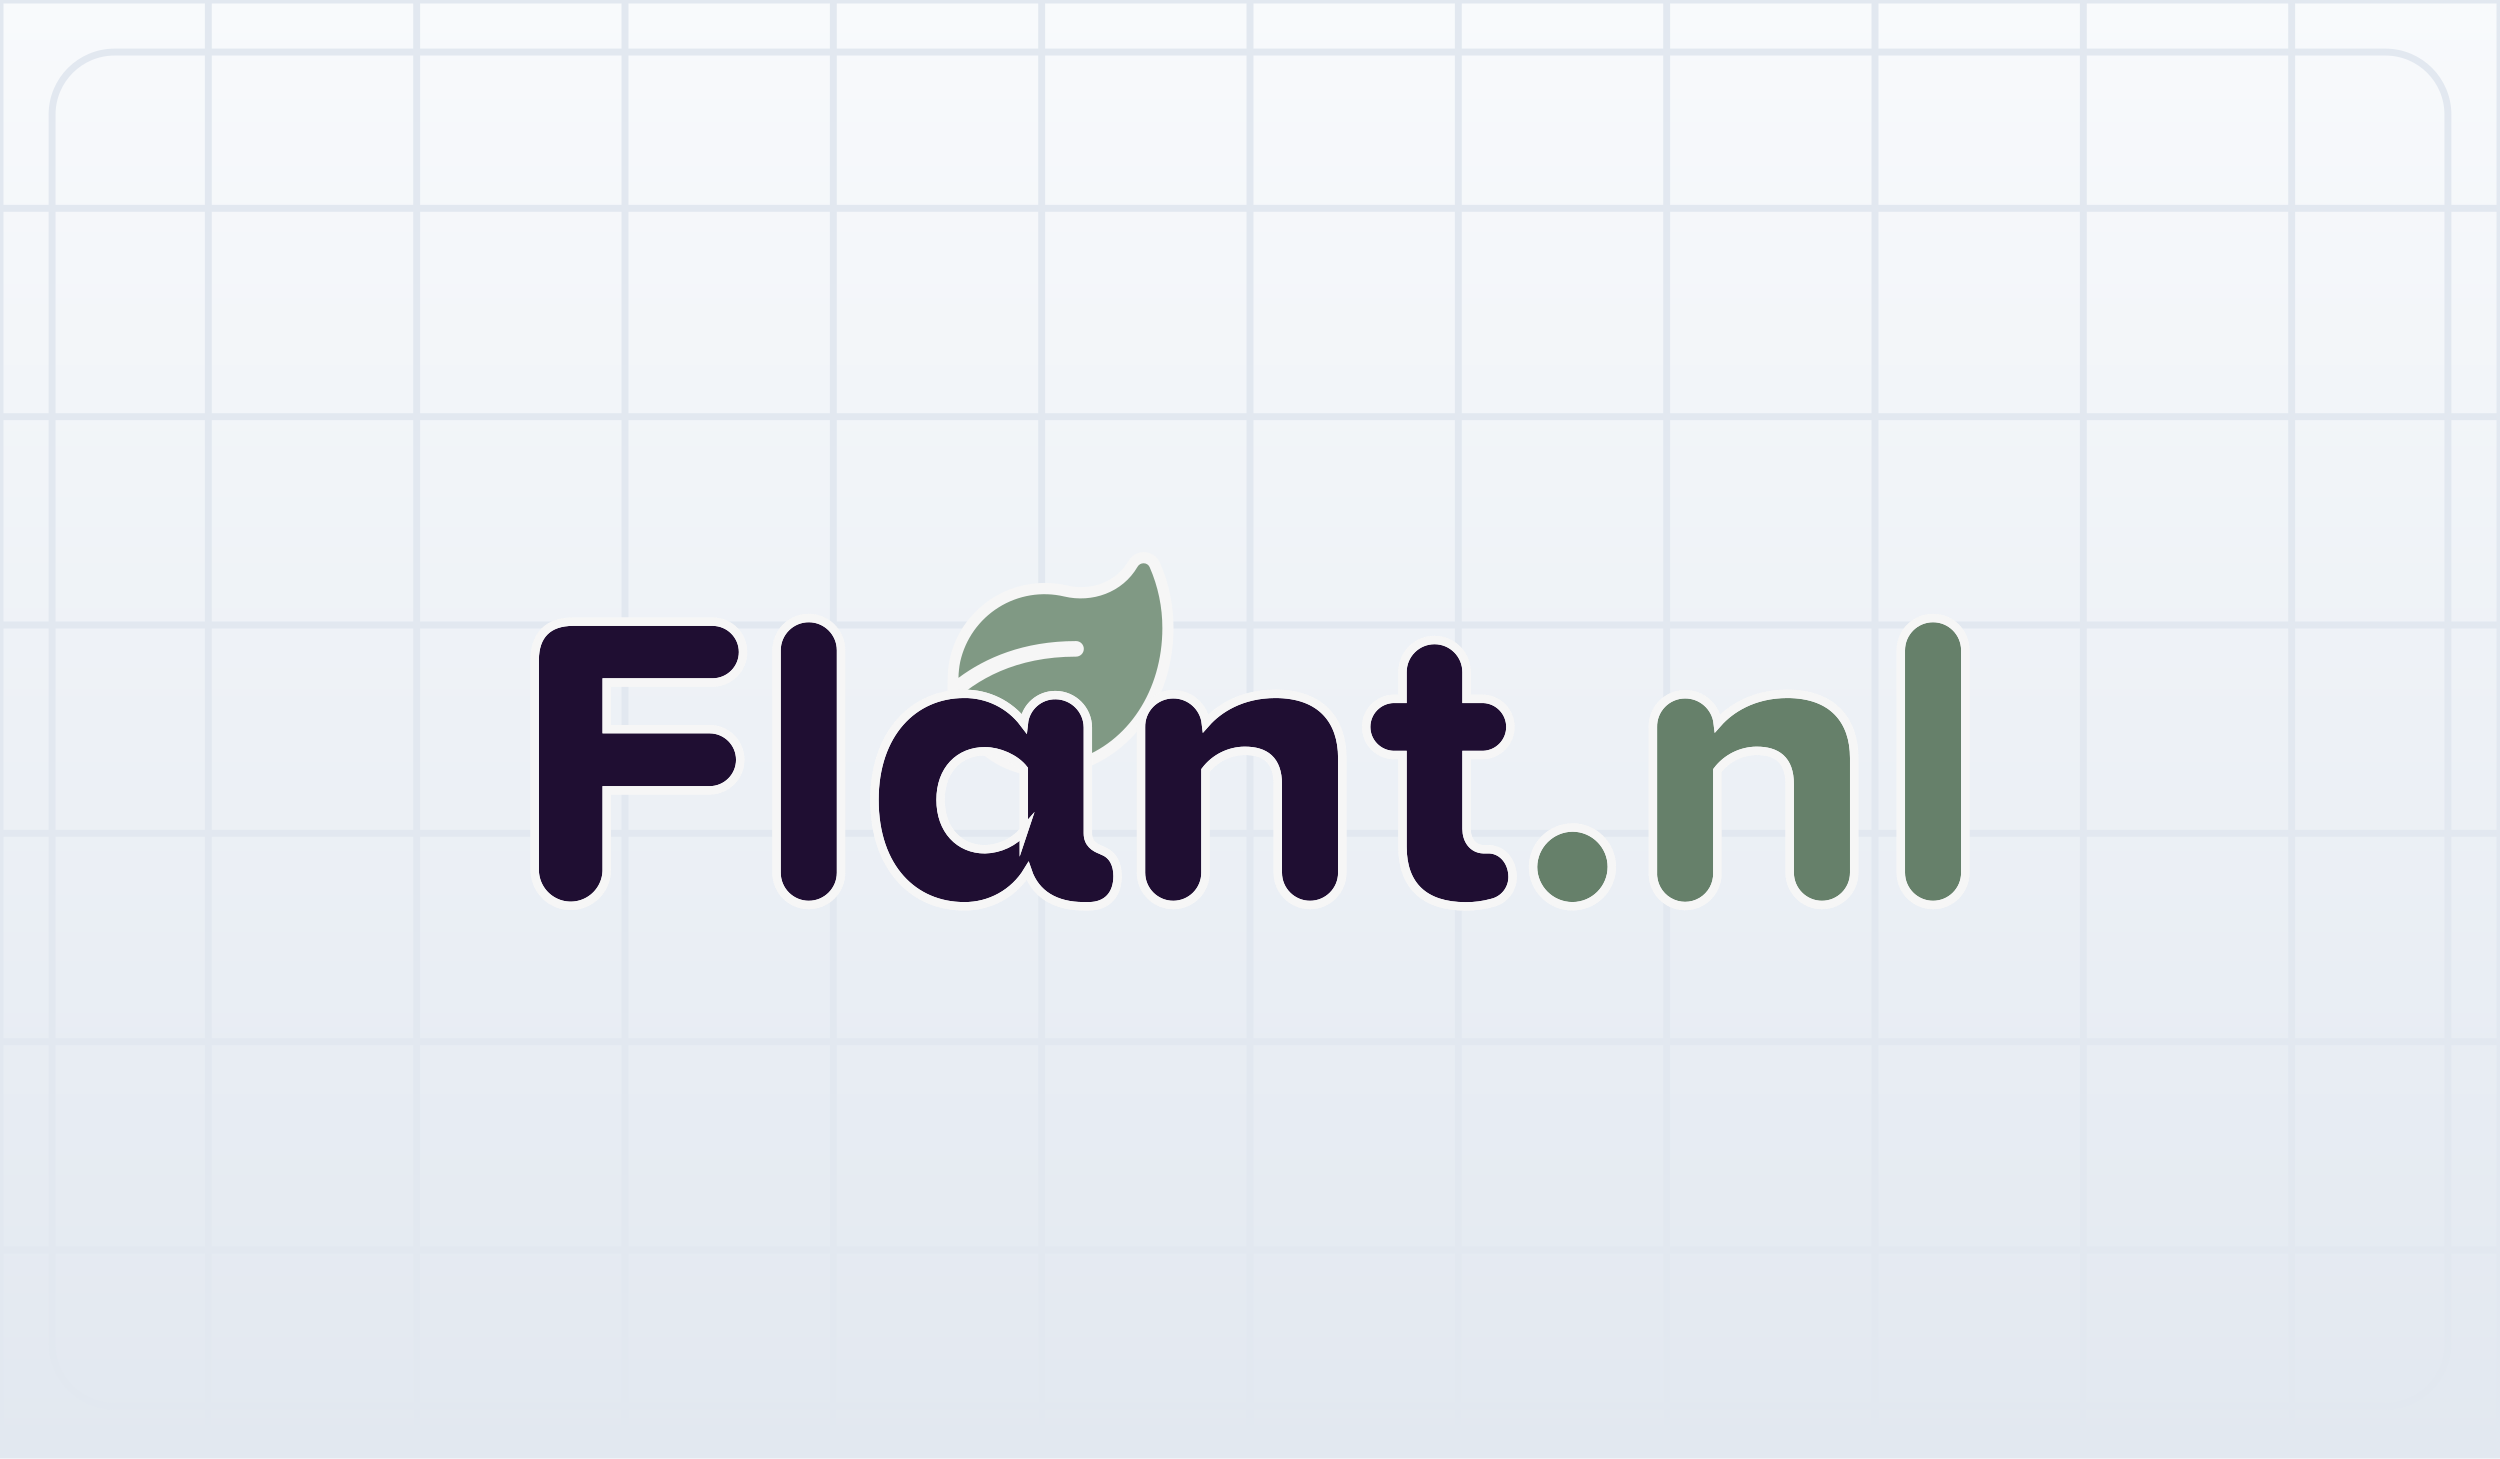
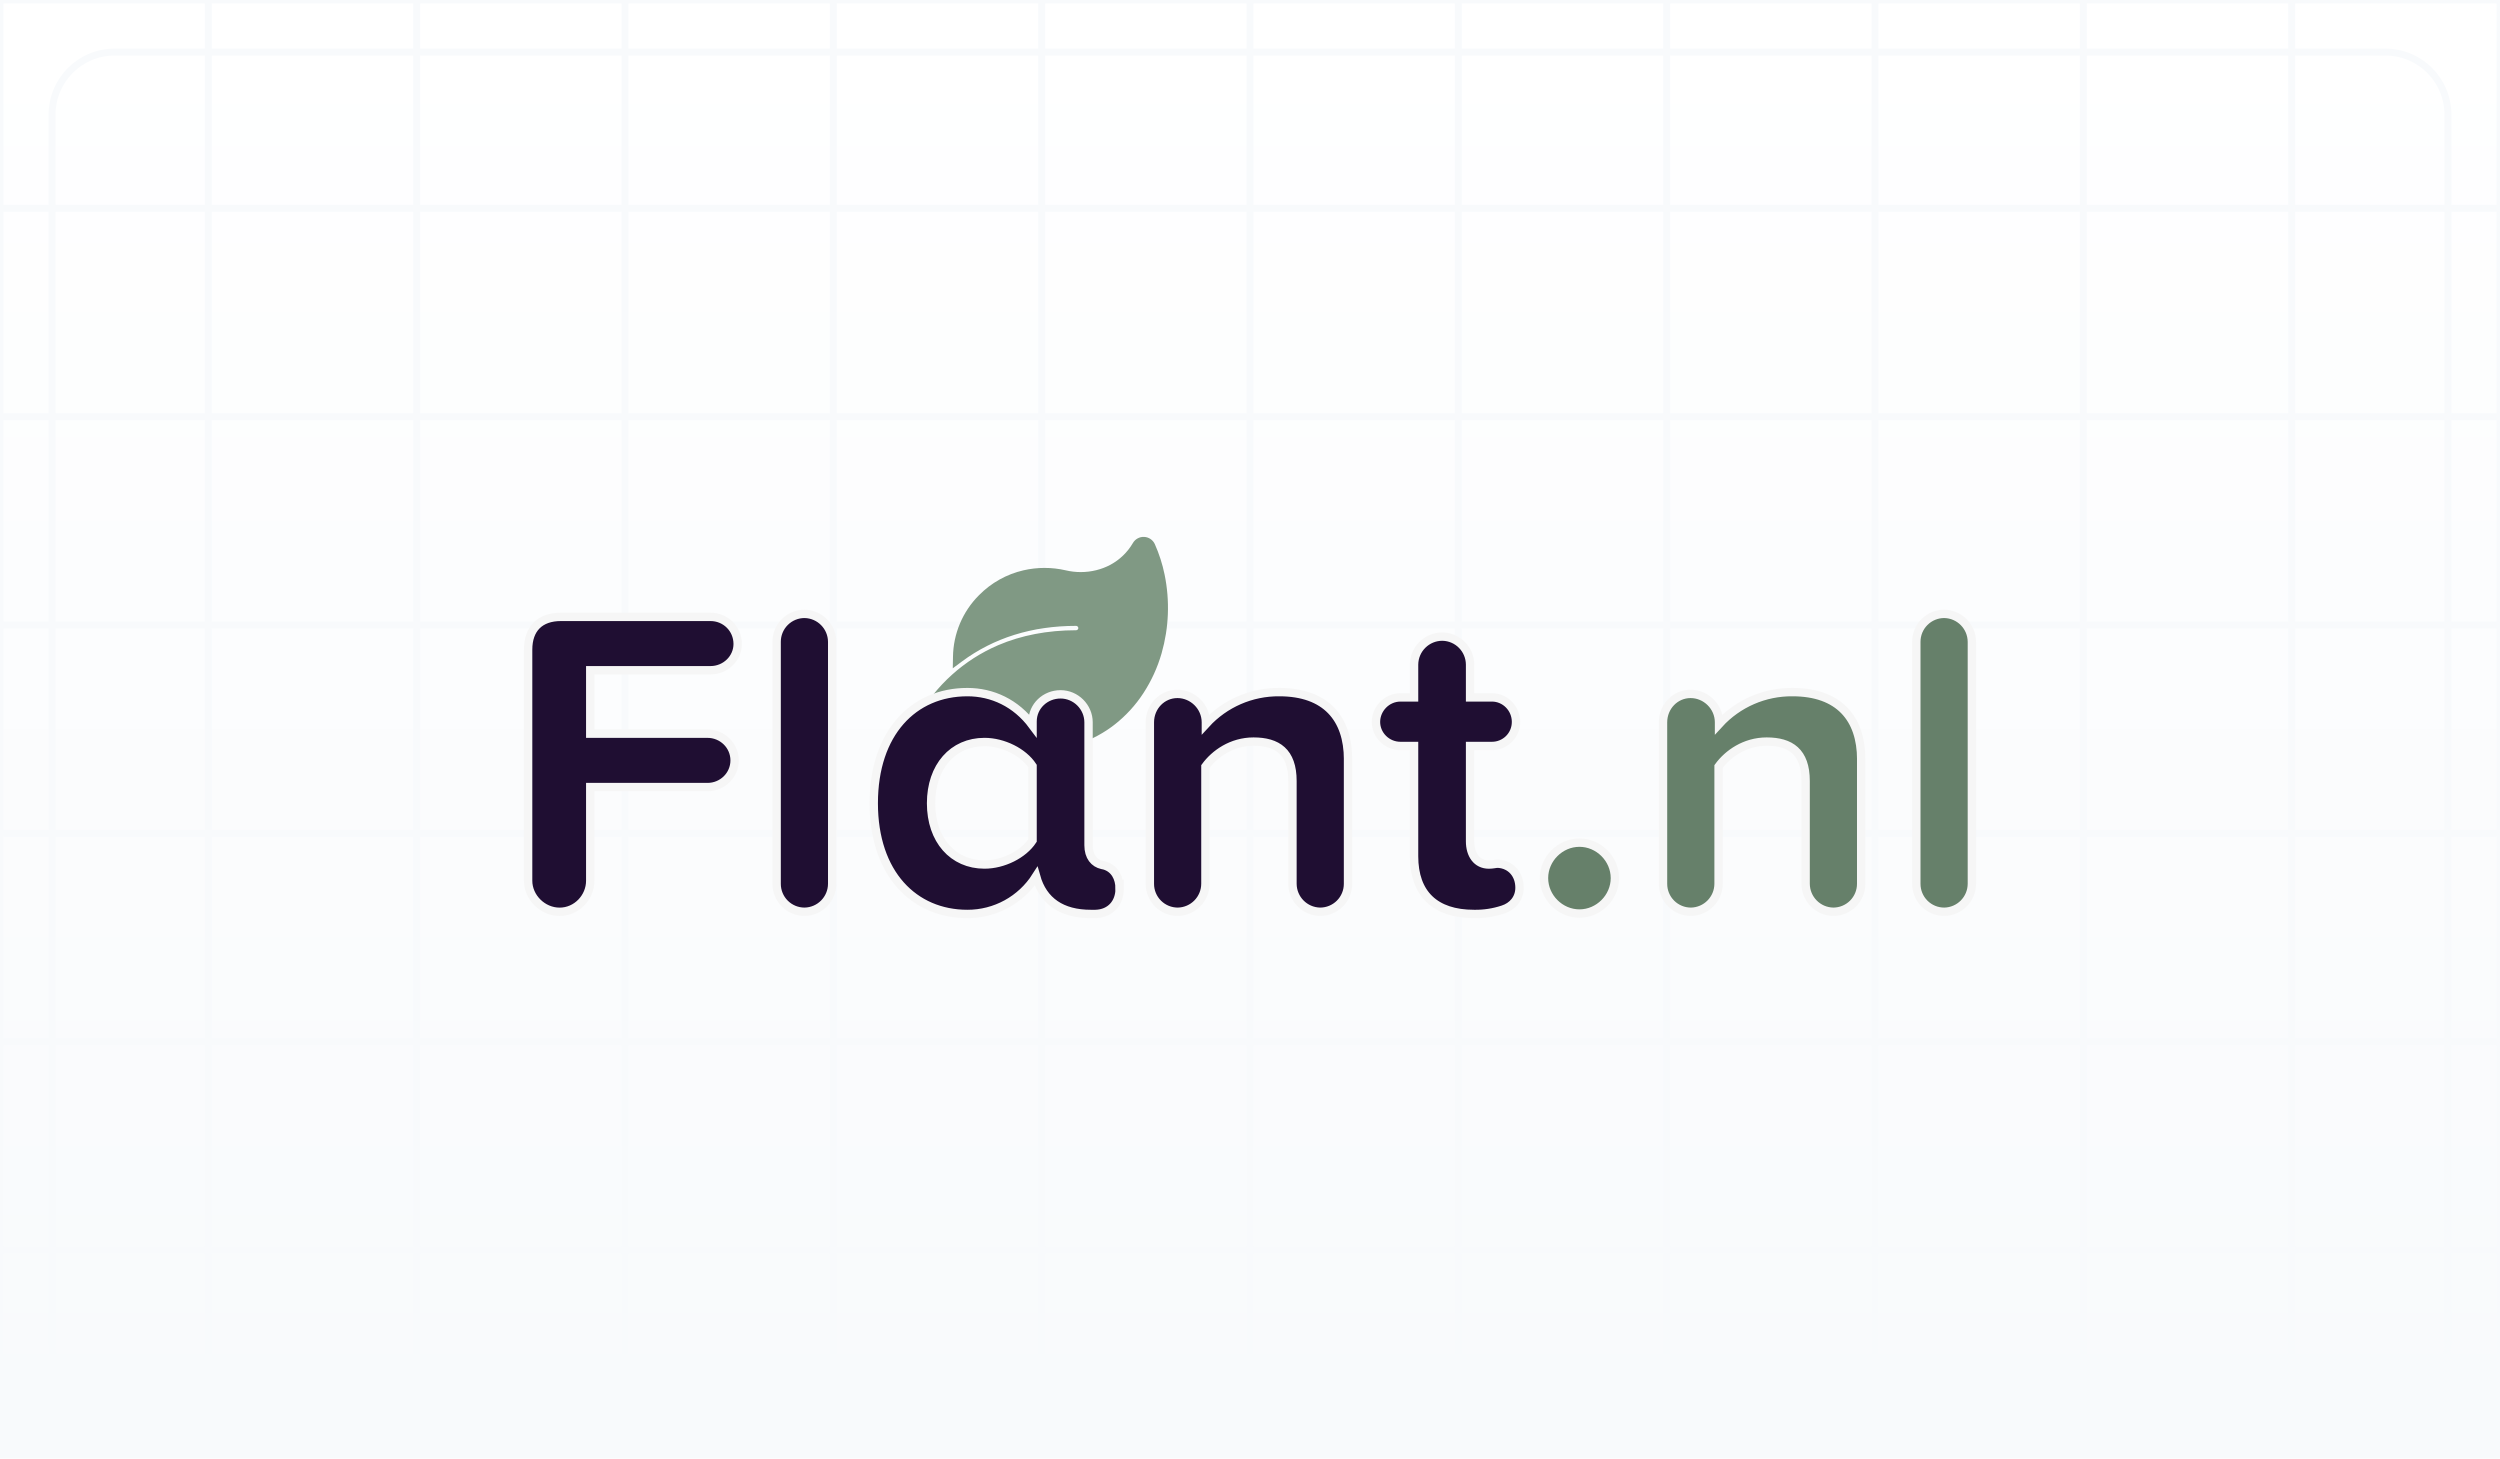
<svg xmlns="http://www.w3.org/2000/svg" xmlns:xlink="http://www.w3.org/1999/xlink" viewBox="0 0 720 420">
  <defs>
-     <linearGradient id="b" x1="361" y1="421" x2="361" y2="1" gradientUnits="userSpaceOnUse">
-       <stop offset="0" stop-color="#e2e8f0" />
-       <stop offset="1" stop-color="#f8fafc" />
+     <linearGradient id="b" x1="361" y1="421" x2="361" y2="1" gradientTransform="matrix(1, 0, 0, 1, 0, 0)" gradientUnits="userSpaceOnUse">
+       <stop offset="0" stop-color="#f8fafc" />
+       <stop offset="1" stop-color="#fff" />
    </linearGradient>
    <clipPath id="a">
      <path fill="none" d="M1 1h720v420H1z" />
    </clipPath>
    <symbol id="c" viewBox="0 0 722 422">
      <g clip-path="url(#a)">
        <path fill="url(#b)" d="M1 1h720v420H1z" />
-         <path fill="none" stroke="#e2e8f0" stroke-miterlimit="10" stroke-width="2" d="M1 1h60v60H1zm60 0h60v60H61zm60 0h60v60h-60zm60 0h60v60h-60zm60 0h60v60h-60zm60 0h60v60h-60zm60 0h60v60h-60zm60 0h60v60h-60zm60 0h60v60h-60zm60 0h60v60h-60zm60 0h60v60h-60zm60 0h60v60h-60zM1 61h60v60H1zm60 0h60v60H61zm60 0h60v60h-60zm60 0h60v60h-60zm60 0h60v60h-60zm60 0h60v60h-60zm60 0h60v60h-60zm60 0h60v60h-60zm60 0h60v60h-60zm60 0h60v60h-60zm60 0h60v60h-60zm60 0h60v60h-60zM1 121h60v60H1zm60 0h60v60H61zm60 0h60v60h-60zm60 0h60v60h-60zm60 0h60v60h-60zm60 0h60v60h-60zm60 0h60v60h-60zm60 0h60v60h-60zm60 0h60v60h-60zm60 0h60v60h-60zm60 0h60v60h-60zm60 0h60v60h-60zM1 181h60v60H1zm60 0h60v60H61zm60 0h60v60h-60zm60 0h60v60h-60zm60 0h60v60h-60zm60 0h60v60h-60zm60 0h60v60h-60zm60 0h60v60h-60zm60 0h60v60h-60zm60 0h60v60h-60zm60 0h60v60h-60zm60 0h60v60h-60zM1 241h60v60H1zm60 0h60v60H61zm60 0h60v60h-60zm60 0h60v60h-60zm60 0h60v60h-60zm60 0h60v60h-60zm60 0h60v60h-60zm60 0h60v60h-60zm60 0h60v60h-60zm60 0h60v60h-60zm60 0h60v60h-60zm60 0h60v60h-60zM1 301h60v60H1zm60 0h60v60H61zm60 0h60v60h-60zm60 0h60v60h-60zm60 0h60v60h-60zm60 0h60v60h-60zm60 0h60v60h-60zm60 0h60v60h-60zm60 0h60v60h-60zm60 0h60v60h-60zm60 0h60v60h-60zm60 0h60v60h-60zM1 361h60v60H1zm60 0h60v60H61zm60 0h60v60h-60zm60 0h60v60h-60zm60 0h60v60h-60zm60 0h60v60h-60zm60 0h60v60h-60zm60 0h60v60h-60zm60 0h60v60h-60zm60 0h60v60h-60zm60 0h60v60h-60zm60 0h60v60h-60z" />
-         <rect x="16" y="16" width="690" height="390" rx="18" fill="none" stroke="#e2e8f0" stroke-miterlimit="10" stroke-width="2" />
+         <path fill="none" stroke="#f8fafc" stroke-miterlimit="10" stroke-width="2" d="M1 1h60v60H1zm60 0h60v60H61zm60 0h60v60h-60zm60 0h60v60h-60zm60 0h60v60h-60zm60 0h60v60h-60zm60 0h60v60h-60zm60 0h60v60h-60zm60 0h60v60h-60zm60 0h60v60h-60zm60 0h60v60h-60zm60 0h60v60h-60zM1 61h60v60H1zm60 0h60v60H61zm60 0h60v60h-60zm60 0h60v60h-60zm60 0h60v60h-60zm60 0h60v60h-60zm60 0h60v60h-60zm60 0h60v60h-60zm60 0h60v60h-60zm60 0h60v60h-60zm60 0h60v60h-60zm60 0h60v60h-60zM1 121h60v60H1zm60 0h60v60H61zm60 0h60v60h-60zm60 0h60v60h-60zm60 0h60v60h-60zm60 0h60v60h-60zm60 0h60v60h-60zm60 0h60v60h-60zm60 0h60v60h-60zm60 0h60v60h-60zm60 0h60v60h-60zm60 0h60v60h-60zM1 181h60v60H1zm60 0h60v60H61zm60 0h60v60h-60zm60 0h60v60h-60zm60 0h60v60h-60zm60 0h60v60h-60zm60 0h60v60h-60zm60 0h60v60h-60zm60 0h60v60h-60zm60 0h60v60h-60zm60 0h60v60h-60zm60 0h60v60h-60zM1 241h60v60H1zm60 0h60v60H61zm60 0h60v60h-60zm60 0h60v60h-60zm60 0h60v60h-60zm60 0h60v60h-60zm60 0h60v60h-60zm60 0h60v60h-60zm60 0h60v60h-60zm60 0h60v60h-60zm60 0h60v60h-60zm60 0h60v60h-60zM1 301h60v60H1zm60 0h60v60H61zm60 0h60v60h-60zm60 0h60v60h-60zm60 0h60v60h-60zm60 0h60v60h-60zm60 0h60v60h-60zm60 0h60v60h-60zm60 0h60v60h-60zm60 0h60v60h-60zm60 0h60v60h-60zm60 0h60v60h-60zM1 361h60v60H1zm60 0h60v60H61zm60 0h60v60h-60zm60 0h60v60h-60zm60 0h60v60h-60zm60 0h60v60h-60zm60 0h60v60h-60zm60 0h60v60h-60zm60 0h60v60h-60zm60 0h60v60h-60zm60 0h60v60h-60zm60 0h60v60h-60z" />
+         <rect x="16" y="16" width="690" height="390" rx="18" ry="18" fill="none" stroke="#f8fafc" stroke-miterlimit="10" stroke-width="2" />
      </g>
    </symbol>
  </defs>
  <use width="722" height="422" transform="translate(-1 -1)" xlink:href="#c" />
-   <path d="M265.85 226.57a5 5 0 0 1-1.15-.13 5 5 0 0 1-3.11-2.26 4.92 4.92 0 0 1-.59-3.74 33 33 0 0 1 3.27-7.69 49.14 49.14 0 0 1 8.38-11 47.79 47.79 0 0 1 14.84-9.93 56.76 56.76 0 0 1 22.42-4.31.63.63 0 1 0 0-1.26c-12.66 0-23.73 3.46-32.9 10.27l-2.62 2 .06-3.27a26.21 26.21 0 0 1 .53-4.93 25.66 25.66 0 0 1 7-12.86 26.27 26.27 0 0 1 12.81-7.17 27.09 27.09 0 0 1 6.11-.7 26.19 26.19 0 0 1 6.05.7 18.66 18.66 0 0 0 4.34.51 18.13 18.13 0 0 0 8.53-2.1 17 17 0 0 0 3.6-2.6 16.27 16.27 0 0 0 2.85-3.63 3.59 3.59 0 0 1 3.13-1.8 3.49 3.49 0 0 1 3.21 2.06 41.88 41.88 0 0 1 2.81 8.77 46.09 46.09 0 0 1 1 9.47 47.66 47.66 0 0 1-1.84 13.23 42.43 42.43 0 0 1-5.23 11.45 37.64 37.64 0 0 1-8.16 9 34.73 34.73 0 0 1-10.59 5.7 26.56 26.56 0 0 1-32-10.42 31.81 31.81 0 0 0-7.82 12.93 5 5 0 0 1-1.79 2.77 5 5 0 0 1-3.14.94Z" fill="#809984" />
-   <path d="M329.36 162.22a2 2 0 0 0-1.74 1c-4.39 7.54-13.17 10.44-21.08 8.58a24.87 24.87 0 0 0-30 18.79 25.6 25.6 0 0 0-.5 4.63c7.73-5.74 18.69-10.59 33.86-10.59a2.24 2.24 0 1 1 0 4.48c-34.57 0-46 26.17-47.35 31.71a3.36 3.36 0 0 0 2.51 4.05 3.55 3.55 0 0 0 .79.09 3.37 3.37 0 0 0 3.29-2.58 34.07 34.07 0 0 1 9.74-15.13A24.84 24.84 0 0 0 310 218.73c14.87-4.87 24.76-19.91 24.76-37.82a43.5 43.5 0 0 0-3.66-17.57 1.86 1.86 0 0 0-1.74-1.12m0-3.22a5.14 5.14 0 0 1 2.68.75 5 5 0 0 1 2 2.26 43.68 43.68 0 0 1 2.93 9.1 48.59 48.59 0 0 1 1 9.8 49.22 49.22 0 0 1-1.9 13.67 43.59 43.59 0 0 1-5.43 11.89 39 39 0 0 1-8.51 9.34 36.14 36.14 0 0 1-11 5.95 28.17 28.17 0 0 1-32.74-9.36 32 32 0 0 0-4.22 6.24 24.9 24.9 0 0 0-1.87 4.51 6.56 6.56 0 0 1-2.37 3.65 6.64 6.64 0 0 1-4 1.38 7.08 7.08 0 0 1-1.52-.17 6.57 6.57 0 0 1-4.1-3 6.48 6.48 0 0 1-.78-5 34.46 34.46 0 0 1 3.42-8.09 50.59 50.59 0 0 1 8.67-11.37c.41-.4.82-.8 1.24-1.18l.08-4.25a27.54 27.54 0 0 1 .57-5.22 27.22 27.22 0 0 1 7.39-13.67 28 28 0 0 1 13.59-7.61 29.13 29.13 0 0 1 6.47-.74 28.29 28.29 0 0 1 6.42.74 17.1 17.1 0 0 0 4 .47 16.45 16.45 0 0 0 7.77-1.91 14.73 14.73 0 0 0 5.83-5.62 5.22 5.22 0 0 1 2-1.95 5.32 5.32 0 0 1 2.38-.61Z" fill="#f6f6f6" />
-   <g style="isolation:isolate" stroke="#f6f6f6" stroke-miterlimit="10" stroke-width="2.41">
-     <path d="M154 250.14v-60.09c0-7.12 3.86-11 11-11h40.24a8.75 8.75 0 0 1 0 17.5h-30.51V210h29.64a8.81 8.81 0 0 1 0 17.62h-29.64v22.56a10.37 10.37 0 1 1-20.73 0Zm69.65 1.21v-64.07a9.28 9.28 0 1 1 18.56 0v64.07a9.28 9.28 0 1 1-18.56 0Zm98.21.96c0 5.19-2.89 8.69-8.31 8.69h-1.45c-8.07 0-13.86-3.38-16.15-10.14A21.09 21.09 0 0 1 277.64 261c-14.34 0-25.79-10.86-25.79-30.65 0-19.06 11.2-30.52 25.79-30.52a21.21 21.21 0 0 1 17.23 8.44 9.06 9.06 0 0 1 9.16-8.08 9.36 9.36 0 0 1 9.27 9.29V240c0 2.89 1.93 4.1 3.86 4.82l.48.24c2.89 1.1 4.22 3.87 4.22 7.25Zm-27-13v-17.77c-2.41-3.13-7.23-5.18-11.21-5.18-7.35 0-12.77 5.31-12.77 14s5.42 14.24 12.77 14.24a15.27 15.27 0 0 0 11.22-5.32Zm91.71-21.02v33.06a9.28 9.28 0 1 1-18.56 0v-25.46c0-7.12-3.73-9.65-9.52-9.65a14.33 14.33 0 0 0-11.32 5.67v29.44a9.28 9.28 0 1 1-18.56 0v-41.87a9.27 9.27 0 0 1 9.28-9.53 9.41 9.41 0 0 1 9.4 8.32c3.61-4.1 10.24-8.44 20-8.44 13.26 0 19.28 7.72 19.28 18.46Zm49.05 34.26a7.64 7.64 0 0 1-5.91 7.48 27.41 27.41 0 0 1-7.59 1c-11.81 0-18.2-5.91-18.2-17.13v-26.46h-2.65a8.09 8.09 0 0 1 0-16.17h2.65v-7.72a9.22 9.22 0 1 1 18.44 0v7.72h4.82a8.09 8.09 0 0 1 0 16.17h-4.82v21.24c0 3.26 1.81 5.79 4.82 5.91H429c4 .24 6.62 3.86 6.62 7.96Z" style="isolation:isolate" fill="#1f0e32" />
-     <path d="M154 250.14v-60.09c0-7.12 3.86-11 11-11h40.24a8.75 8.75 0 0 1 0 17.5h-30.51V210h29.64a8.81 8.81 0 0 1 0 17.62h-29.64v22.56a10.37 10.37 0 1 1-20.73 0Zm69.65 1.21v-64.07a9.28 9.28 0 1 1 18.56 0v64.07a9.28 9.28 0 1 1-18.56 0Zm98.21.96c0 5.19-2.89 8.69-8.31 8.69h-1.45c-8.07 0-13.86-3.38-16.15-10.14A21.09 21.09 0 0 1 277.64 261c-14.34 0-25.79-10.86-25.79-30.65 0-19.06 11.2-30.52 25.79-30.52a21.21 21.21 0 0 1 17.23 8.44 9.06 9.06 0 0 1 9.16-8.08 9.36 9.36 0 0 1 9.27 9.29V240c0 2.89 1.93 4.1 3.86 4.82l.48.24c2.89 1.1 4.22 3.87 4.22 7.25Zm-27-13v-17.77c-2.41-3.13-7.23-5.18-11.21-5.18-7.35 0-12.77 5.31-12.77 14s5.42 14.24 12.77 14.24a15.27 15.27 0 0 0 11.22-5.32Zm91.71-21.02v33.06a9.28 9.28 0 1 1-18.56 0v-25.46c0-7.12-3.73-9.65-9.52-9.65a14.33 14.33 0 0 0-11.32 5.67v29.44a9.28 9.28 0 1 1-18.56 0v-41.87a9.27 9.27 0 0 1 9.28-9.53 9.41 9.41 0 0 1 9.4 8.32c3.61-4.1 10.24-8.44 20-8.44 13.26 0 19.28 7.72 19.28 18.46Zm49.05 34.26a7.64 7.64 0 0 1-5.91 7.48 27.41 27.41 0 0 1-7.59 1c-11.81 0-18.2-5.91-18.2-17.13v-26.46h-2.65a8.09 8.09 0 0 1 0-16.17h2.65v-7.72a9.22 9.22 0 1 1 18.44 0v7.72h4.82a8.09 8.09 0 0 1 0 16.17h-4.82v21.24c0 3.26 1.81 5.79 4.82 5.91H429c4 .24 6.62 3.86 6.62 7.96Z" style="isolation:isolate" fill="none" />
-     <path d="M452.85 238.32a11.34 11.34 0 1 1-11.33 11.34 11.48 11.48 0 0 1 11.33-11.34ZM534 218.29v33.06a9.28 9.28 0 1 1-18.56 0v-25.46c0-7.12-3.74-9.65-9.52-9.65a14.35 14.35 0 0 0-11.33 5.67v29.44a9.28 9.28 0 1 1-18.55 0v-41.87a9.26 9.26 0 0 1 9.27-9.53 9.41 9.41 0 0 1 9.4 8.32c3.62-4.1 10.25-8.44 20-8.44 13.21 0 19.29 7.72 19.29 18.46Zm13.44 33.06v-64.07a9.28 9.28 0 1 1 18.56 0v64.07a9.28 9.28 0 1 1-18.56 0Z" style="isolation:isolate" fill="#66806a" />
-     <path d="M452.85 238.32a11.34 11.34 0 1 1-11.33 11.34 11.48 11.48 0 0 1 11.33-11.34ZM534 218.29v33.06a9.28 9.28 0 1 1-18.56 0v-25.46c0-7.12-3.74-9.65-9.52-9.65a14.35 14.35 0 0 0-11.33 5.67v29.44a9.28 9.28 0 1 1-18.55 0v-41.87a9.26 9.26 0 0 1 9.27-9.53 9.41 9.41 0 0 1 9.4 8.32c3.62-4.1 10.25-8.44 20-8.44 13.21 0 19.29 7.72 19.29 18.46Zm13.44 33.06v-64.07a9.28 9.28 0 1 1 18.56 0v64.07a9.28 9.28 0 1 1-18.56 0Z" style="isolation:isolate" fill="none" />
+   <path d="M265.85 220.57a5 5 0 0 1-1.15-.13h-.01a4.99 4.99 0 0 1-3.7-6c.19-.77.98-3.59 3.27-7.69a48.44 48.44 0 0 1 23.23-20.94c6.7-2.86 14.24-4.3 22.42-4.3.35 0 .65-.29.65-.63s-.3-.63-.65-.63c-12.66 0-23.72 3.46-32.89 10.27l-2.62 1.95.06-3.27a25.58 25.58 0 0 1 7.49-17.78 26.27 26.27 0 0 1 12.81-7.17 27.09 27.09 0 0 1 12.15 0c1.42.34 2.88.51 4.35.51 3.02 0 5.97-.73 8.53-2.1a16.6 16.6 0 0 0 6.46-6.23 3.56 3.56 0 0 1 6.33.26 42.3 42.3 0 0 1 2.82 8.77 47.61 47.61 0 0 1-.86 22.69 42.5 42.5 0 0 1-5.23 11.46 37.62 37.62 0 0 1-8.16 8.96 34.62 34.62 0 0 1-10.59 5.7 26.43 26.43 0 0 1-23.32-1.96 26.55 26.55 0 0 1-8.7-8.46c-6.07 6.24-7.78 12.78-7.82 12.93a5 5 0 0 1-4.85 3.82Z" fill="#809984" />
+   <g stroke="#f6f6f6" stroke-miterlimit="10" stroke-width="2.41">
+     <path d="M152.1 253.64v-66.53c0-6.05 3.4-9.45 9.45-9.45h43.09c4.28 0 7.81 3.4 7.81 7.81 0 4.16-3.53 7.56-7.81 7.56h-34.65v18.27h33.77c4.28 0 7.81 3.4 7.81 7.69s-3.53 7.69-7.81 7.69h-33.77v26.97c0 4.79-3.91 8.95-8.82 8.95s-9.07-4.16-9.07-8.95Zm71.57.89v-69.68a8.04 8.04 0 0 1 8.06-8.06 8.1 8.1 0 0 1 7.94 8.06v69.68a8.09 8.09 0 0 1-7.94 8.06 8.03 8.03 0 0 1-8.06-8.06Zm98.79 1.38c0 4.16-2.65 7.18-6.93 7.31h-1.39c-8.32 0-13.74-3.65-15.75-10.84a23.36 23.36 0 0 1-19.78 10.84c-15.37 0-26.97-11.59-26.97-31.88s11.47-32.01 26.97-32.01c7.18 0 13.99 3.15 18.77 9.58v-1.13c0-4.41 3.65-7.81 8.06-7.81s8.06 3.65 8.06 8.06v35.41c0 3.28 1.64 5.17 3.91 5.67l.63.13c3.02.88 4.41 3.65 4.41 6.68Zm-25.08-35.28c-2.65-4.03-8.44-6.93-13.86-6.93-9.07 0-15.37 7.06-15.37 17.64s6.3 17.64 15.37 17.64c5.42 0 11.21-2.9 13.86-6.93v-21.42Zm90.85-1.89v35.79a8.04 8.04 0 0 1-8.06 8.06 8.1 8.1 0 0 1-7.94-8.06v-29.61c0-8.44-4.41-11.34-11.21-11.34-6.3 0-11.21 3.53-13.86 7.18v33.77a8.09 8.09 0 0 1-7.94 8.06 8.03 8.03 0 0 1-8.06-8.06v-46.5c0-4.54 3.53-8.19 7.94-8.19s8.19 3.65 8.19 8.19v.5a28.34 28.34 0 0 1 21.17-9.2c13.36 0 19.78 7.56 19.78 19.41Zm49.39 36.92c0 3.15-2.02 5.42-4.79 6.3a24.99 24.99 0 0 1-8.32 1.26c-11.21 0-17.26-5.8-17.26-16.63v-31.75h-3.91c-3.91 0-7.06-3.15-7.06-6.93s3.15-7.06 7.06-7.06h3.91v-9.45a8.14 8.14 0 0 1 8.19-8.06 8.1 8.1 0 0 1 7.94 8.06v9.45h6.3c3.78 0 6.93 3.15 6.93 7.06s-3.15 6.93-6.93 6.93h-6.3v27.47c0 3.78 1.89 6.68 5.42 6.68 1.13 0 1.89-.25 2.65-.25 3.78.25 6.17 3.15 6.17 6.93Z" fill="#1f0e32" />
+     <path d="M454.88 242.68c5.54 0 10.21 4.66 10.21 10.21s-4.66 10.21-10.21 10.21-10.21-4.66-10.21-10.21 4.66-10.21 10.21-10.21Zm81.14-23.94v35.79a8.04 8.04 0 0 1-8.06 8.06 8.1 8.1 0 0 1-7.94-8.06v-29.61c0-8.44-4.41-11.34-11.21-11.34-6.3 0-11.21 3.53-13.86 7.18v33.77a8.09 8.09 0 0 1-7.94 8.06 8.03 8.03 0 0 1-8.06-8.06v-46.5c0-4.54 3.53-8.19 7.94-8.19s8.19 3.65 8.19 8.19v.5a28.34 28.34 0 0 1 21.17-9.2c13.36 0 19.78 7.56 19.78 19.41Zm15.88 35.79v-69.68a8.04 8.04 0 0 1 8.06-8.06 8.1 8.1 0 0 1 7.94 8.06v69.68a8.09 8.09 0 0 1-7.94 8.06 8.03 8.03 0 0 1-8.06-8.06Z" fill="#66806a" />
  </g>
</svg>
